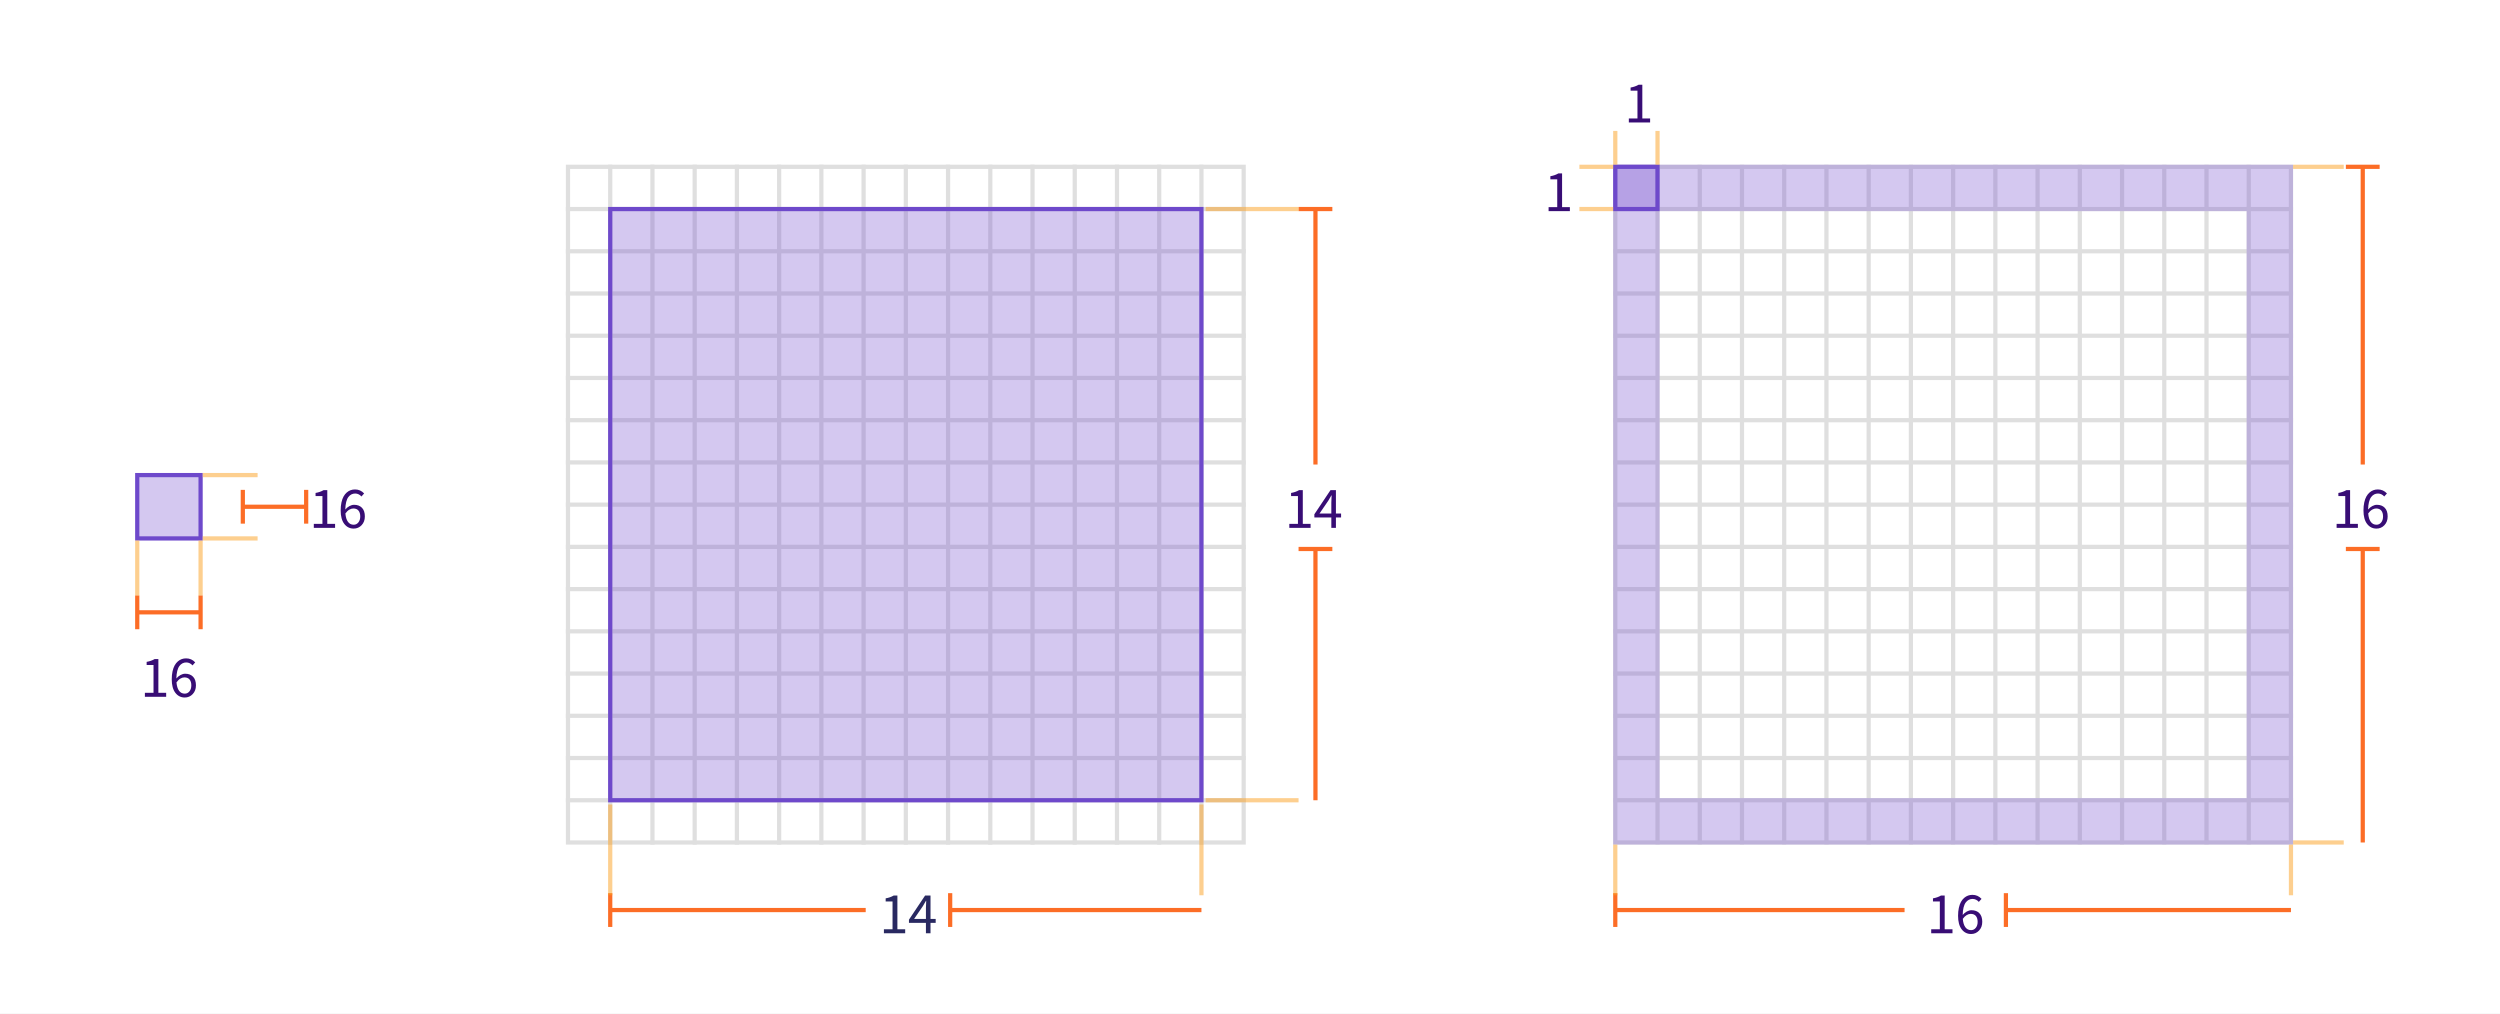
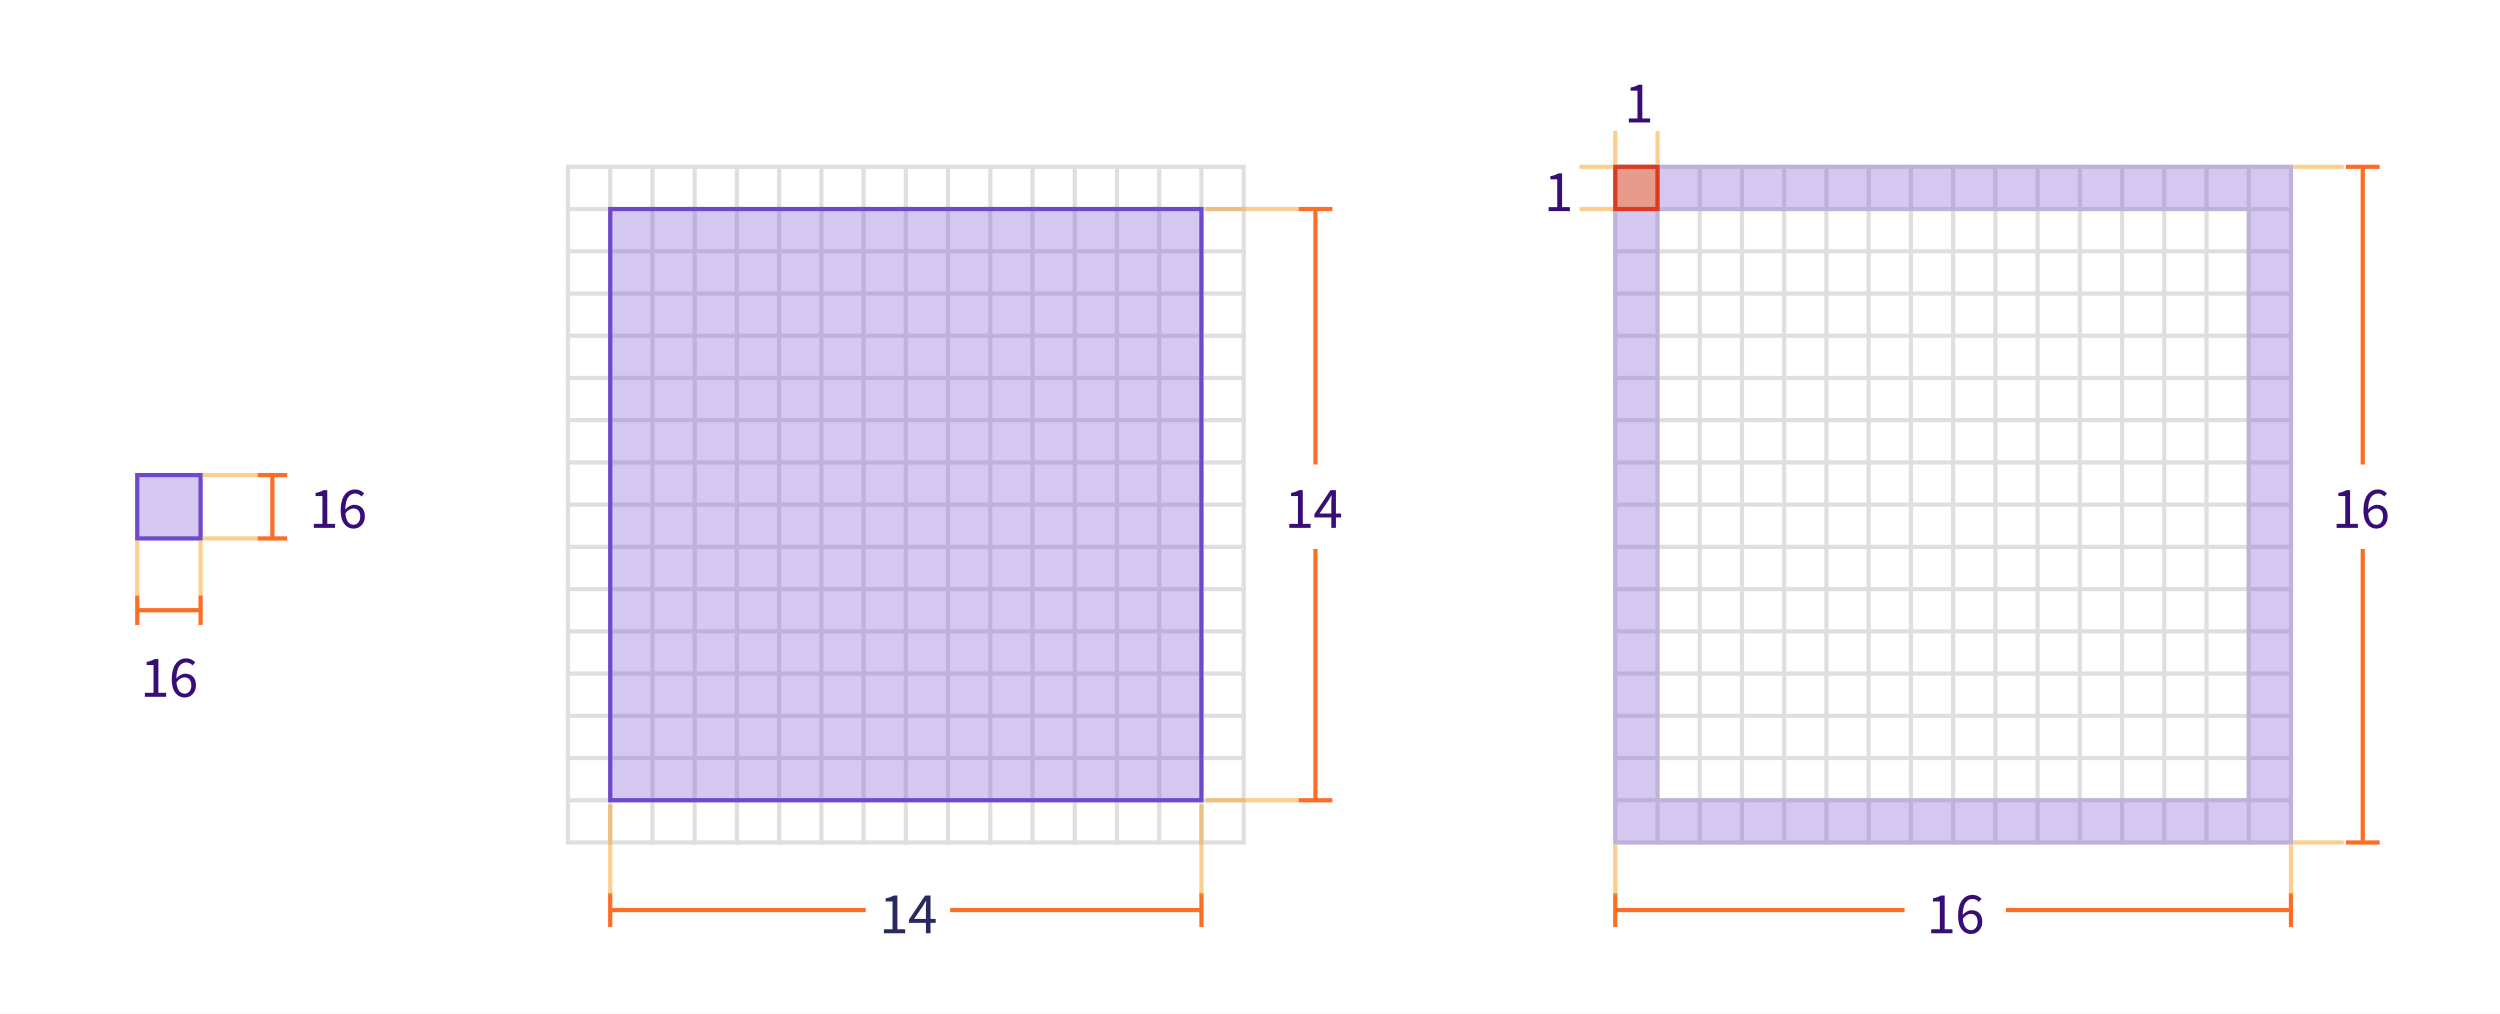
<svg xmlns="http://www.w3.org/2000/svg" width="592" height="240">
  <g fill="none" fill-rule="evenodd">
    <path fill="#FFF" d="M0 0h592v240H0z" />
    <path stroke="#6E49CB" fill-opacity=".3" fill="#6E49CB" d="M32.5 112.5h15v15h-15z" />
    <path d="M34.31 165v-.95h2.043v-6.583h-1.627v-.738c.725-.124 1.356-.345 1.894-.664h.882v7.985h1.845v.95H34.31zm6.36-4.129c0-.697.061-1.327.184-1.89.124-.563.291-1.033.503-1.412.212-.378.464-.694.755-.946.292-.253.6-.437.927-.55.325-.115.67-.172 1.035-.172.848 0 1.566.317 2.154.95l-.643.718a1.963 1.963 0 0 0-.663-.516 1.836 1.836 0 0 0-.807-.188c-.323 0-.62.067-.888.202a2.137 2.137 0 0 0-.732.629c-.219.285-.392.679-.52 1.182-.127.504-.198 1.098-.211 1.781.282-.342.61-.614.984-.817.374-.203.74-.304 1.1-.304.789 0 1.411.236 1.867.708.456.471.683 1.156.683 2.054 0 .838-.256 1.526-.769 2.064a2.494 2.494 0 0 1-1.876.807c-.912 0-1.653-.37-2.225-1.11-.572-.742-.858-1.804-.858-3.19zm1.121.711c.068.866.27 1.528.605 1.986.335.458.787.687 1.357.687.447 0 .817-.181 1.11-.544.295-.362.442-.832.442-1.411 0-.597-.14-1.062-.417-1.395-.278-.332-.688-.499-1.23-.499-.302 0-.617.097-.948.29-.33.194-.636.49-.919.886zM74.31 125v-.95h2.043v-6.583h-1.627v-.738c.725-.124 1.356-.345 1.894-.664h.882v7.985h1.845v.95H74.31zm6.36-4.129c0-.697.061-1.327.184-1.89.124-.563.291-1.033.503-1.412.212-.378.464-.694.755-.946.292-.253.6-.437.927-.55.325-.115.67-.172 1.035-.172.848 0 1.566.317 2.154.95l-.643.718a1.963 1.963 0 0 0-.663-.516 1.836 1.836 0 0 0-.807-.188c-.323 0-.62.067-.888.202a2.137 2.137 0 0 0-.732.629c-.219.285-.392.679-.52 1.182-.127.504-.198 1.098-.211 1.781.282-.342.61-.614.984-.817.374-.203.74-.304 1.1-.304.789 0 1.411.236 1.867.708.456.471.683 1.156.683 2.054 0 .838-.256 1.526-.769 2.064a2.494 2.494 0 0 1-1.876.807c-.912 0-1.653-.37-2.225-1.11-.572-.742-.858-1.804-.858-3.19zm1.121.711c.068.866.27 1.528.605 1.986.335.458.787.687 1.357.687.447 0 .817-.181 1.11-.544.295-.362.442-.832.442-1.411 0-.597-.14-1.062-.417-1.395-.278-.332-.688-.499-1.23-.499-.302 0-.617.097-.948.29-.33.194-.636.49-.919.886z" fill="#380D75" fill-rule="nonzero" />
-     <path d="M33 144.5h14V141h1v8h-1v-3.5H33v3.5h-1v-8h1v3.5zM58 119.5h14V116h1v8h-1v-3.5H58v3.5h-1v-8h1v3.5z" fill="#FC6D26" fill-rule="nonzero" />
+     <path fill="#FC6D26" fill-rule="nonzero" d="M33 144h14v-3h1v7h-1v-3H33v3h-1v-7h1zM64 127v-14h-3v-1h7v1h-3v14h3v1h-7v-1z" />
    <path d="M32.5 128v13M48 127.5h13M47.5 128v13M48 112.5h13" stroke-opacity=".5" stroke="#FCA121" />
    <g>
      <g stroke="#DFDFDF">
        <path d="M134.5 39.5h160v160h-160z" />
        <g stroke-linecap="square">
          <path d="M144.5 39.5v160M154.5 39.5v160M164.5 39.5v160M174.5 39.5v160M184.5 39.5v160M194.5 39.5v160M204.5 39.5v160M214.5 39.5v160M224.5 39.5v160M234.5 39.5v160M244.5 39.5v160M254.5 39.5v160M264.5 39.5v160M274.5 39.5v160M284.5 39.5v160M294.5 49.5h-160M294.5 59.5h-160M294.5 69.5h-160M294.5 79.5h-160M294.5 89.5h-160M294.5 99.5h-160M294.5 109.5h-160M294.5 119.5h-160M294.5 129.5h-160M294.5 139.5h-160M294.5 149.5h-160M294.5 159.5h-160M294.5 169.5h-160M294.5 179.5h-160M294.5 189.5h-160" />
        </g>
      </g>
      <path stroke="#6E49CB" fill-opacity=".3" fill="#6E49CB" d="M144.5 49.5h140v140h-140z" />
      <path d="M209.31 221v-.95h2.043v-6.583h-1.627v-.738c.725-.124 1.356-.345 1.894-.664h.882v7.985h1.845v.95h-5.038zm5.93-2.46v-.76l3.82-5.715h1.286v5.544h1.223v.93h-1.223V221h-1.087v-2.46h-4.02zm1.216-.93h2.803v-2.585c0-.35.023-.925.068-1.722h-.055c-.04.077-.284.496-.731 1.258l-2.085 3.048z" fill="#292961" fill-rule="nonzero" />
      <path d="M305.31 125v-.95h2.043v-6.583h-1.627v-.738c.725-.124 1.356-.345 1.894-.664h.882v7.985h1.845v.95h-5.038zm5.93-2.46v-.76l3.82-5.715h1.286v5.544h1.223v.93h-1.223V125h-1.087v-2.46h-4.02zm1.216-.93h2.803v-2.585c0-.35.023-.925.068-1.722h-.055c-.04.077-.284.496-.731 1.258l-2.085 3.048z" fill="#380D75" fill-rule="nonzero" />
-       <path d="M312 50v60h-1V50h-3.5v-1h8v1H312zM145 215h60v1h-60v3.5h-1v-8h1v3.5zM225.5 215h59v1h-59v3.5h-1v-8h1v3.5zM312 130.5v59h-1v-59h-3.5v-1h8v1H312z" fill="#FC6D26" fill-rule="nonzero" />
+       <path fill="#FC6D26" fill-rule="nonzero" d="M312 50v60h-1V50h-3.5v-1h8v1zM145 215h60v1h-60v3.5h-1v-8h1zM284 215v-3.5h1v8h-1V216h-59v-1zM312 189h3.5v1h-8v-1h3.5v-59h1z" />
      <path d="M285.5 49.5h22M144.5 190.5V212M284.5 190.5V212M285.5 189.5h22" stroke-opacity=".5" stroke="#FCA121" />
    </g>
    <g>
      <g stroke="#DFDFDF">
        <path d="M382.5 39.5h160v160h-160z" />
        <g stroke-linecap="square">
          <path d="M392.5 39.5v160M402.5 39.5v160M412.5 39.5v160M422.5 39.5v160M432.5 39.5v160M442.5 39.5v160M452.5 39.5v160M462.5 39.5v160M472.5 39.5v160M482.5 39.5v160M492.5 39.5v160M502.5 39.5v160M512.5 39.5v160M522.5 39.5v160M532.5 39.5v160M542.5 49.5h-160M542.5 59.5h-160M542.5 69.5h-160M542.5 79.5h-160M542.5 89.5h-160M542.5 99.5h-160M542.5 109.5h-160M542.5 119.5h-160M542.5 129.5h-160M542.5 139.5h-160M542.5 149.5h-160M542.5 159.5h-160M542.5 169.5h-160M542.5 179.5h-160M542.5 189.5h-160" />
        </g>
      </g>
      <path stroke-opacity=".3" stroke="#6E49CB" stroke-width="11" d="M387.5 44.5h150v150h-150z" />
-       <path stroke="#6E49CB" fill-opacity=".3" fill="#6E49CB" d="M382.5 39.5h10v10h-10z" />
+       <path stroke="#DB3B21" fill-opacity=".499" fill="#FC6D26" d="M382.5 39.5h10v10h-10z" />
      <path d="M457.31 221v-.95h2.043v-6.583h-1.627v-.738c.725-.124 1.356-.345 1.894-.664h.882v7.985h1.845v.95h-5.038zm6.36-4.129c0-.697.061-1.327.184-1.89.124-.563.291-1.033.503-1.412.212-.378.464-.694.755-.946.292-.253.6-.437.927-.55.325-.115.67-.172 1.035-.172.848 0 1.566.317 2.154.95l-.643.718a1.963 1.963 0 0 0-.663-.516 1.836 1.836 0 0 0-.807-.188c-.323 0-.62.067-.888.202a2.137 2.137 0 0 0-.732.629c-.219.285-.392.679-.52 1.182-.127.504-.198 1.098-.211 1.781.282-.342.61-.614.984-.817.374-.203.74-.304 1.1-.304.789 0 1.411.236 1.867.708.456.471.683 1.156.683 2.054 0 .838-.256 1.526-.769 2.064a2.494 2.494 0 0 1-1.876.807c-.912 0-1.653-.37-2.225-1.11-.572-.742-.858-1.804-.858-3.19zm1.121.711c.068.866.27 1.528.605 1.986.335.458.787.687 1.357.687.447 0 .817-.181 1.11-.544.295-.362.442-.832.442-1.411 0-.597-.14-1.062-.417-1.395-.278-.332-.688-.499-1.23-.499-.302 0-.617.097-.948.29-.33.194-.636.49-.919.886zM385.708 29v-.95h2.044v-6.583h-1.627v-.738c.725-.124 1.356-.345 1.894-.664h.882v7.985h1.845V29h-5.038zM553.31 125v-.95h2.043v-6.583h-1.627v-.738c.725-.124 1.356-.345 1.894-.664h.882v7.985h1.845v.95h-5.038zm6.36-4.129c0-.697.061-1.327.184-1.89.124-.563.291-1.033.503-1.412.212-.378.464-.694.755-.946.292-.253.6-.437.927-.55.325-.115.67-.172 1.035-.172.848 0 1.566.317 2.154.95l-.643.718a1.963 1.963 0 0 0-.663-.516 1.836 1.836 0 0 0-.807-.188c-.323 0-.62.067-.888.202a2.137 2.137 0 0 0-.732.629c-.219.285-.392.679-.52 1.182-.127.504-.198 1.098-.211 1.781.282-.342.61-.614.984-.817.374-.203.74-.304 1.1-.304.789 0 1.411.236 1.867.708.456.471.683 1.156.683 2.054 0 .838-.256 1.526-.769 2.064a2.494 2.494 0 0 1-1.876.807c-.912 0-1.653-.37-2.225-1.11-.572-.742-.858-1.804-.858-3.19zm1.121.711c.068.866.27 1.528.605 1.986.335.458.787.687 1.357.687.447 0 .817-.181 1.11-.544.295-.362.442-.832.442-1.411 0-.597-.14-1.062-.417-1.395-.278-.332-.688-.499-1.23-.499-.302 0-.617.097-.948.29-.33.194-.636.49-.919.886zM366.708 50v-.95h2.044v-6.583h-1.627v-.738c.725-.124 1.356-.345 1.894-.664h.882v7.985h1.845V50h-5.038z" fill="#380D75" fill-rule="nonzero" />
      <path fill-opacity=".5" fill="#FCA121" fill-rule="nonzero" d="M382 31v8h1v-8zM392 31v8h1v-8zM374 40h8v-1h-8zM374 50h8v-1h-8z" />
-       <path d="M383 215h68v1h-68v3.5h-1v-8h1v3.5zM475.5 215h67v1h-67v3.5h-1v-8h1v3.5z" fill="#FC6D26" fill-rule="nonzero" />
+       <path fill="#FC6D26" fill-rule="nonzero" d="M383 215h68v1h-68v3.5h-1v-8h1zM542 215v-3.5h1v8h-1V216h-67v-1z" />
      <path fill-opacity=".5" fill="#FCA121" fill-rule="nonzero" d="M382 200v12h1v-12zM542 200v12h1v-12z" />
-       <path d="M560 40v70h-1V40h-3.5v-1h8v1H560zM560 130.5v69h-1v-69h-3.5v-1h8v1H560z" fill="#FC6D26" fill-rule="nonzero" />
+       <path fill="#FC6D26" fill-rule="nonzero" d="M560 40v70h-1V40h-3.5v-1h8v1zM560 199h3.5v1h-8v-1h3.5v-69h1z" />
      <path fill-opacity=".5" fill="#FCA121" fill-rule="nonzero" d="M543 40h12v-1h-12zM543 200h12v-1h-12z" />
    </g>
  </g>
</svg>
